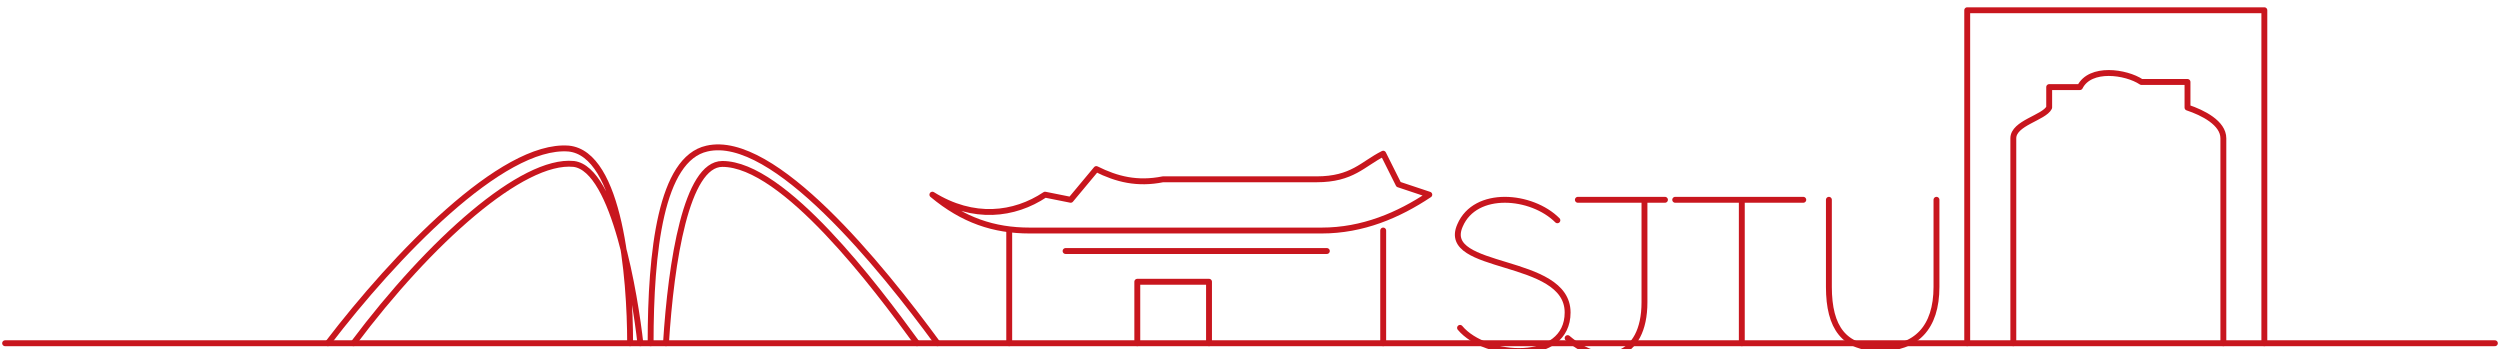
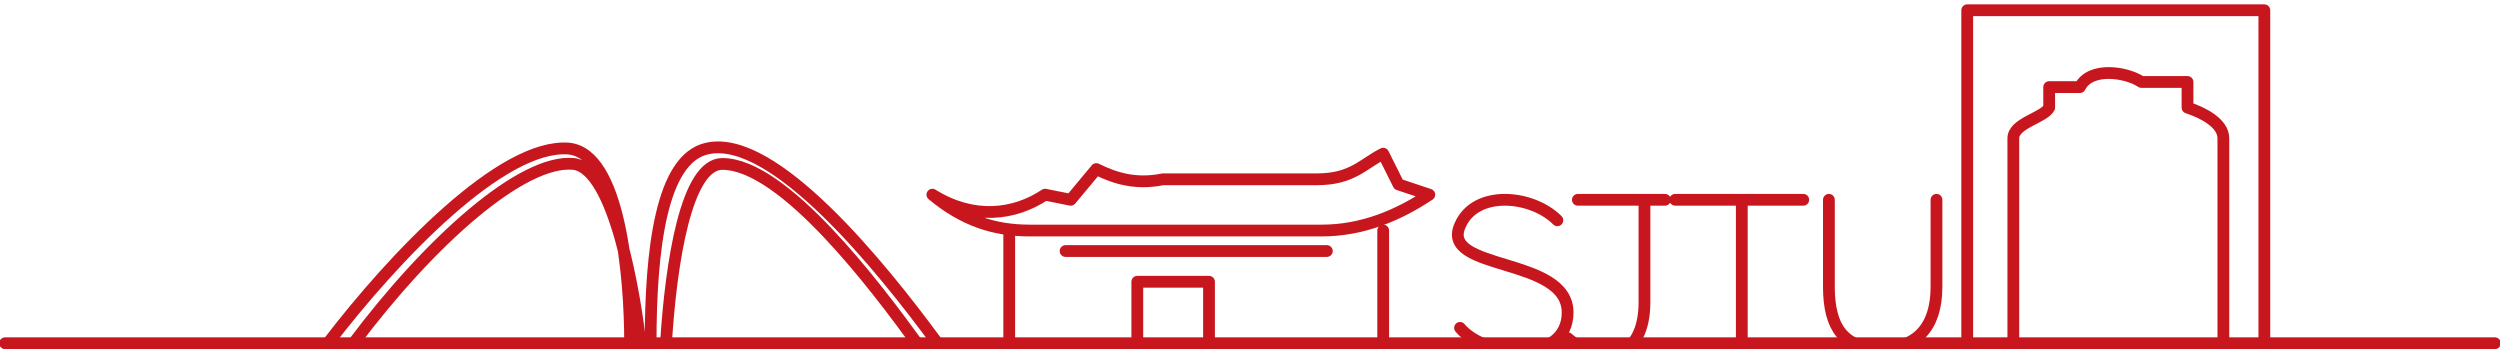
<svg xmlns="http://www.w3.org/2000/svg" width="488" height="68" viewBox="32 35 488 68">
-   <g fill="none" stroke="#c8161e" stroke-width="1.15" stroke-linecap="round" stroke-linejoin="round">
+   <g fill="none" stroke="#c8161e" stroke-width="2.3" stroke-linecap="round" stroke-linejoin="round">
    <path d="M33 102H519" />
    <path d="M96 102C109 85 130 63 143 64C153 65 155 89 155 102M101 102C116 82 134 66 144 67C152 68 156 93 157 102" />
    <path d="M159 102C159 84 161 66 170 64C183 61 204 87 215 102M162 102C163 86 166 67 173 67C185 67 203 91 211 102" />
    <path d="M214 73C222 78 230 77 236 73L241 74L246 68C250 70 254 71 259 70H289C296 70 298 67 302 65L305 71L311 73C305 77 298 80 290 80H233C226 80 220 78 214 73Z" />
    <path d="M229 80V102M302 80V102M240 84H291M254 102V90H268V102" />
    <path d="M336 78C331 73 320 72 317 79C313 88 338 85 338 96C338 106 322 105 317 99" />
    <path d="M340 74H357M353 74V94C353 105 345 107 338 101" />
    <path d="M359 74H384M372 74V102" />
    <path d="M389 74V91C389 99 392 103 399 103C406 103 410 99 410 91V74" />
    <path d="M416 102V37H474V102M425 102V62C425 59 431 58 432 56V52H438C440 48 447 49 450 51H459V56C462 57 466 59 466 62V102" />
  </g>
</svg>
